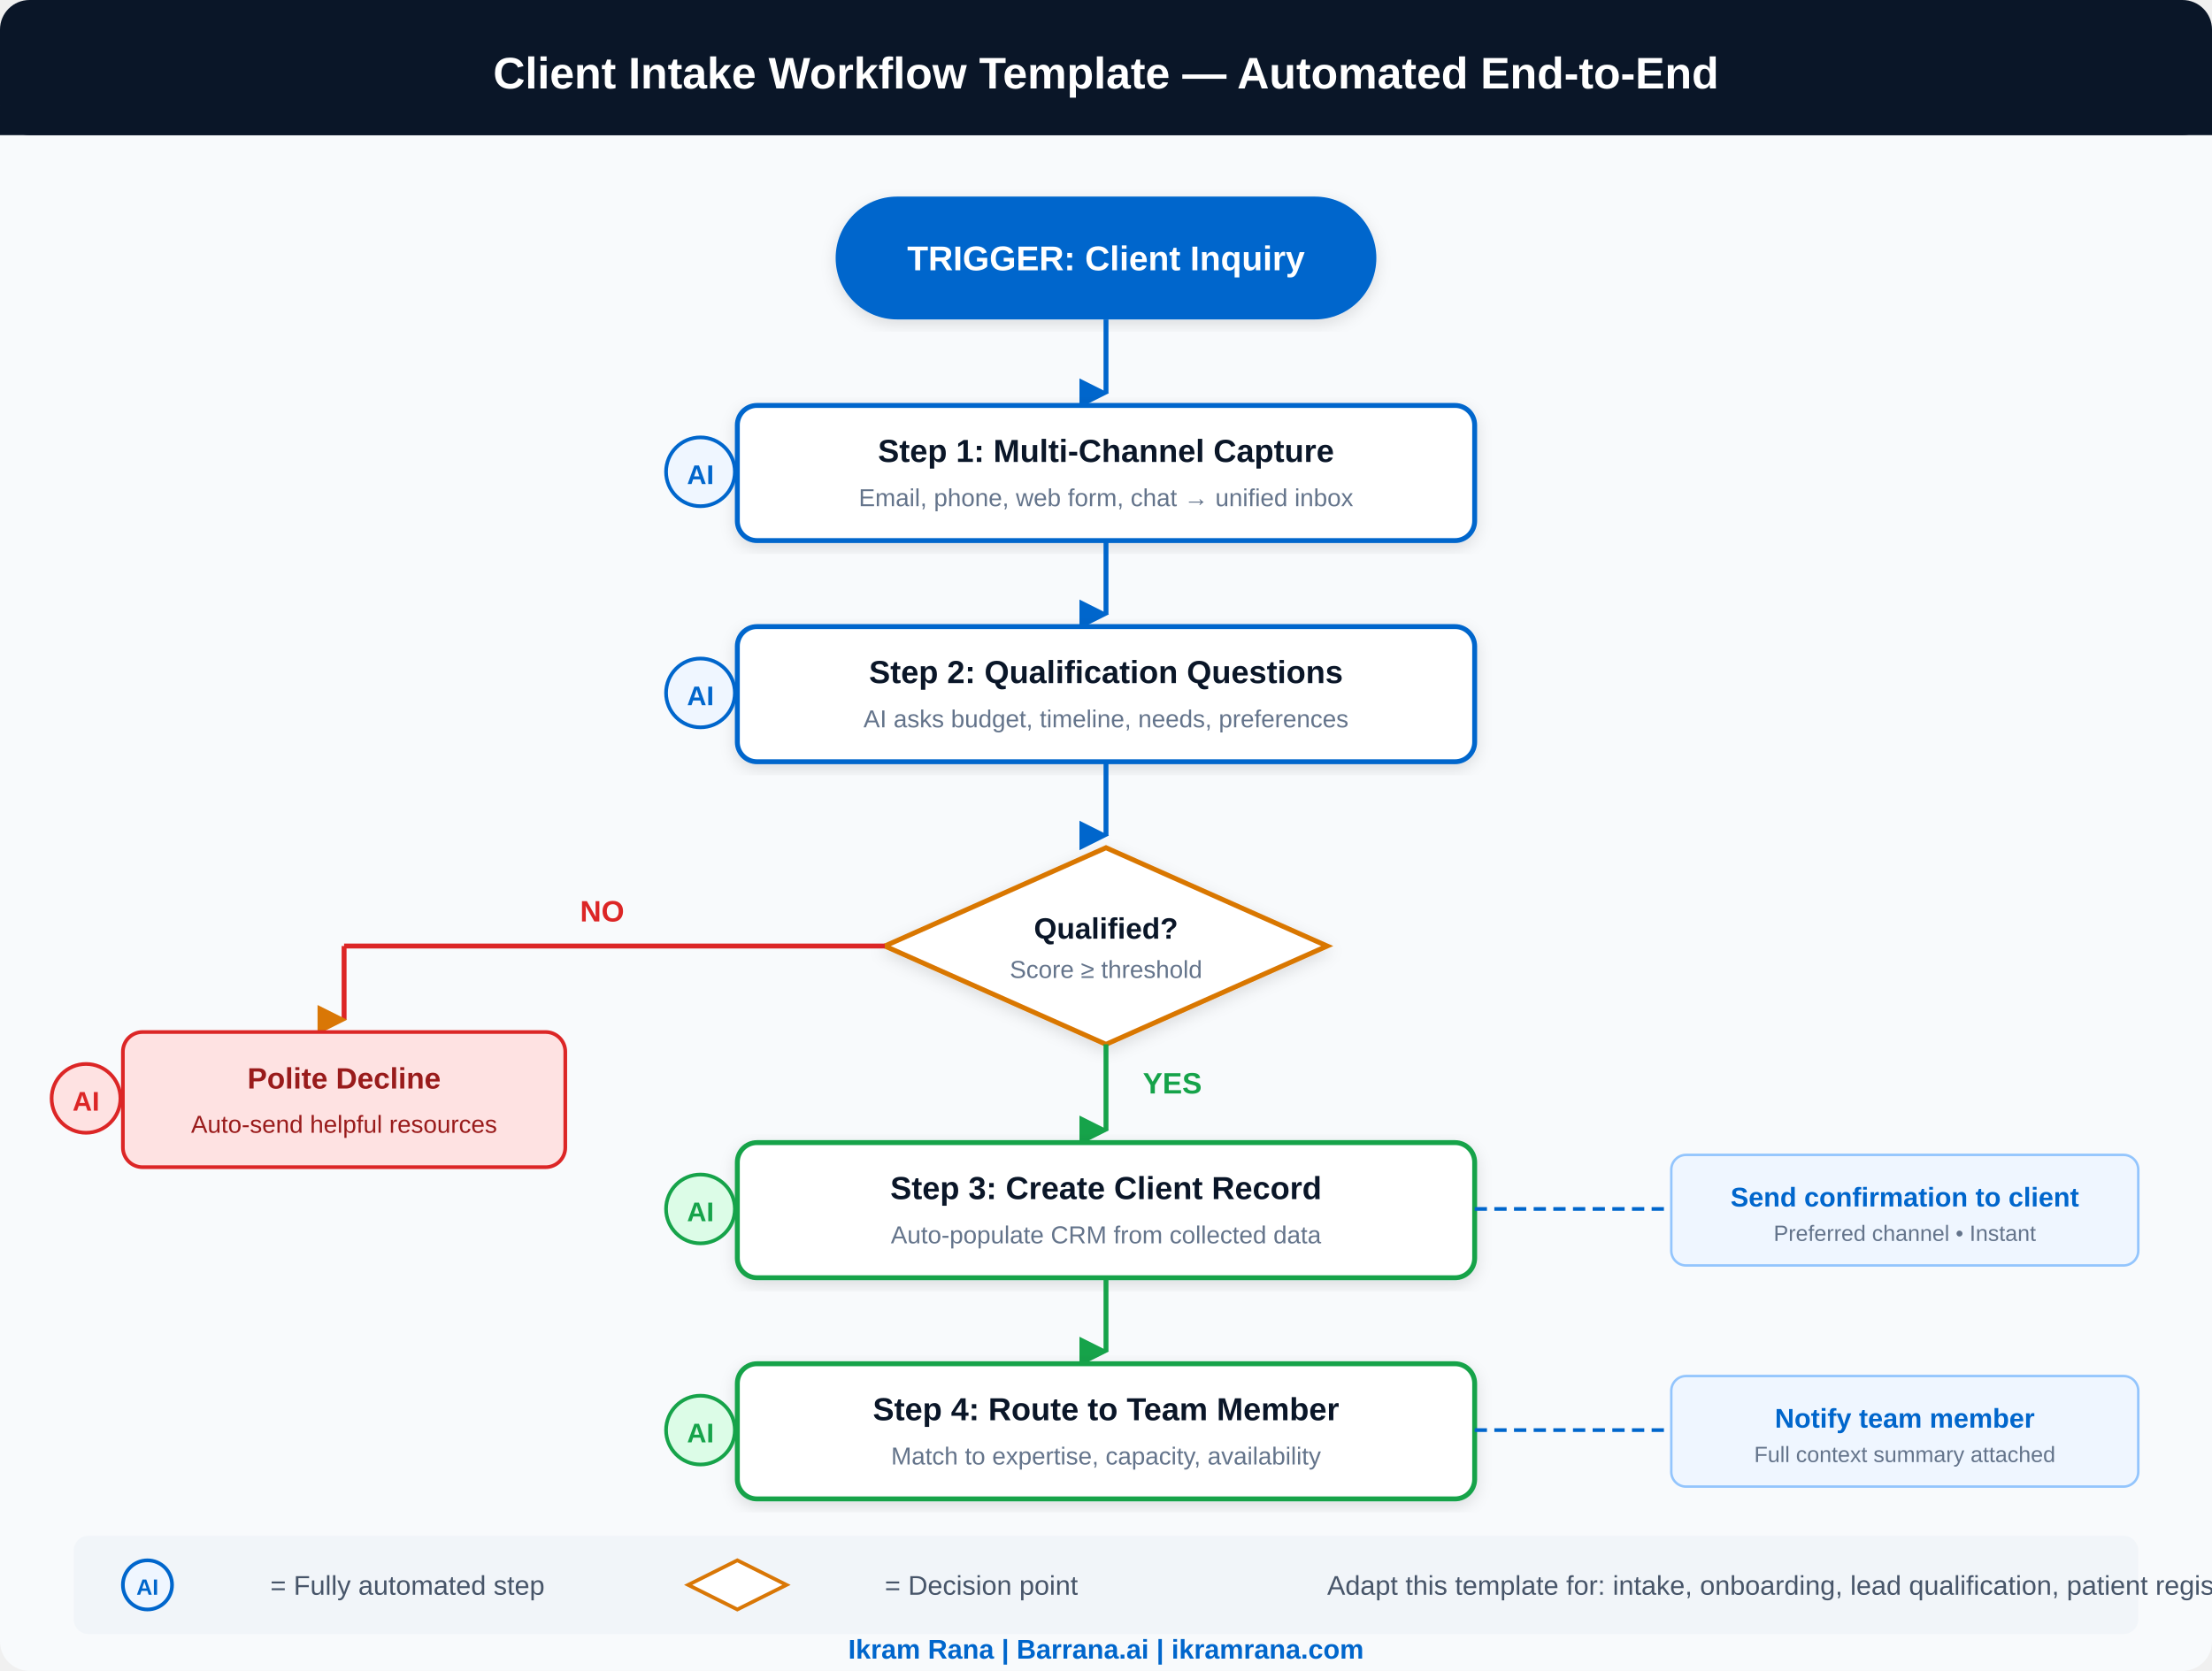
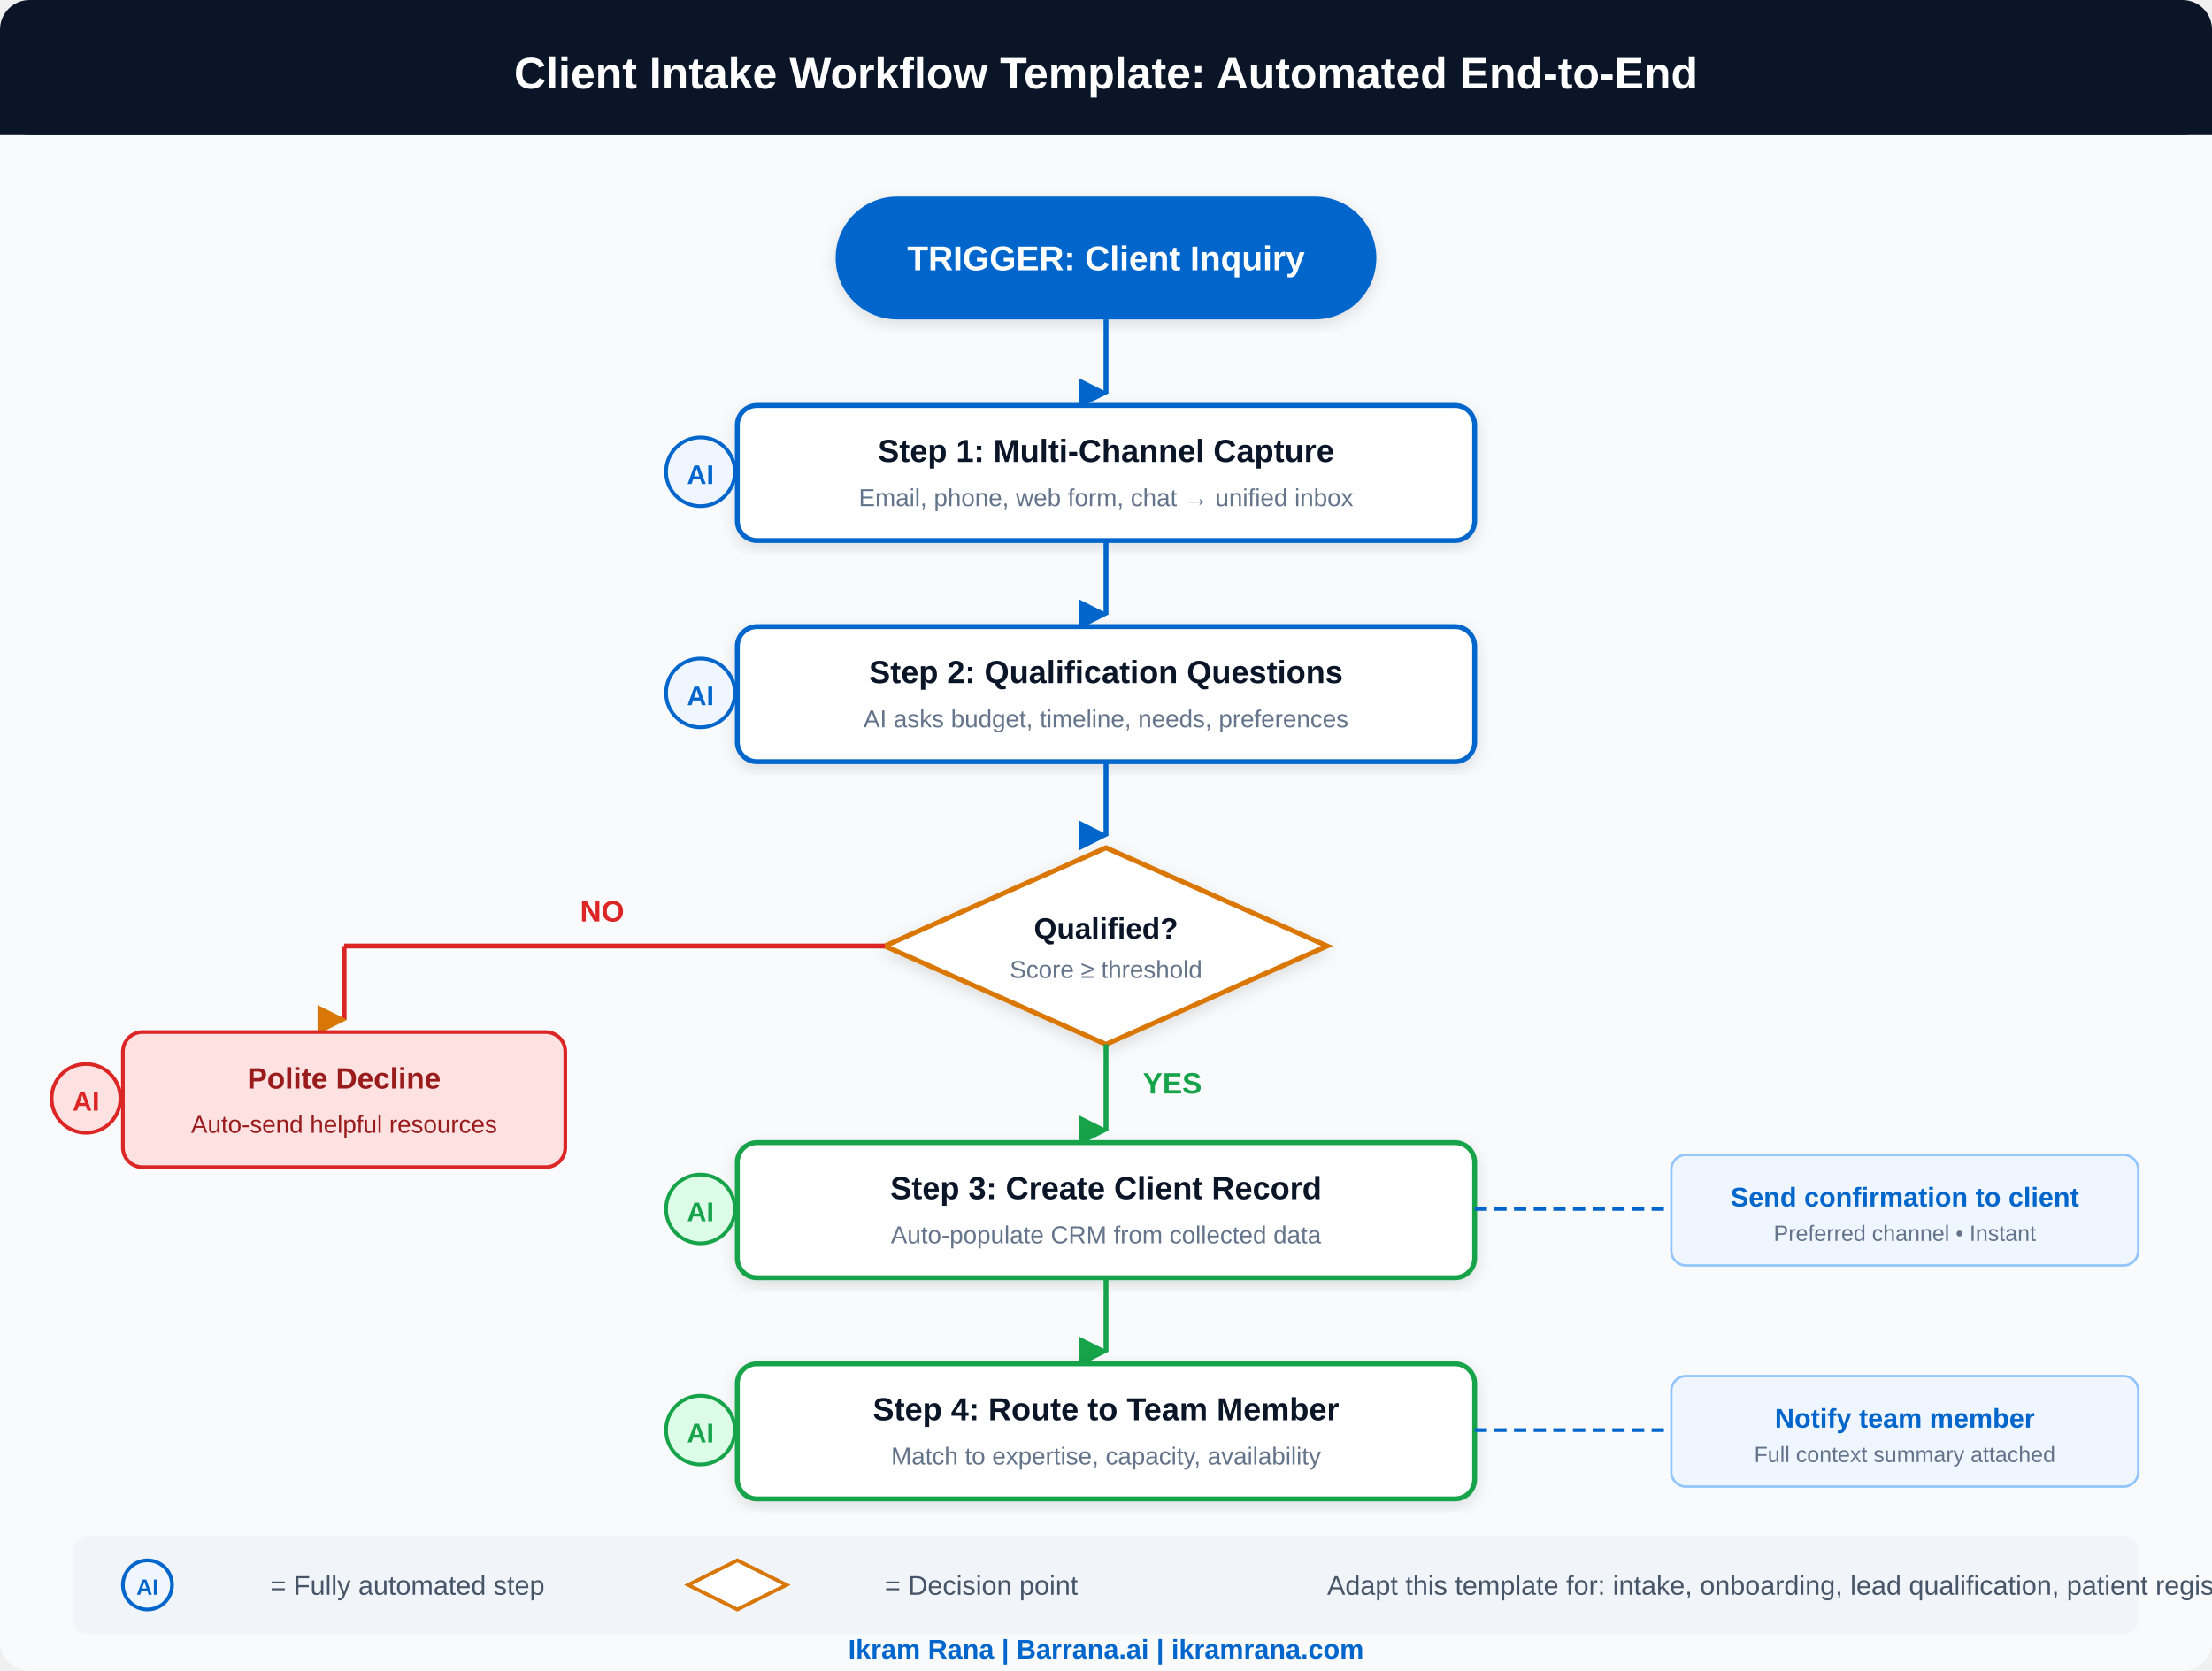
<svg xmlns="http://www.w3.org/2000/svg" viewBox="0 0 900 680" font-family="'Segoe UI', Arial, sans-serif">
  <defs>
    <filter id="shadow">
      <feDropShadow dx="0" dy="2" stdDeviation="3" flood-opacity="0.12" />
    </filter>
    <marker id="arrow" viewBox="0 0 10 10" refX="9" refY="5" markerWidth="6" markerHeight="6" orient="auto-start-auto">
      <path d="M 0 0 L 10 5 L 0 10 z" fill="#0066cc" />
    </marker>
    <marker id="arrowGreen" viewBox="0 0 10 10" refX="9" refY="5" markerWidth="6" markerHeight="6" orient="auto-start-auto">
      <path d="M 0 0 L 10 5 L 0 10 z" fill="#16a34a" />
    </marker>
    <marker id="arrowOrange" viewBox="0 0 10 10" refX="9" refY="5" markerWidth="6" markerHeight="6" orient="auto-start-auto">
      <path d="M 0 0 L 10 5 L 0 10 z" fill="#d97706" />
    </marker>
  </defs>
  <rect width="900" height="680" rx="12" fill="#f8fafc" />
  <rect width="900" height="55" rx="12" fill="#0a1628" />
  <rect y="43" width="900" height="12" fill="#0a1628" />
-   <text x="450" y="36" text-anchor="middle" fill="white" font-size="18" font-weight="700">Client Intake Workflow Template — Automated End-to-End</text>
+   <text x="450" y="36" text-anchor="middle" fill="white" font-size="18" font-weight="700">Client Intake Workflow Template: Automated End-to-End</text>
  <rect x="340" y="80" width="220" height="50" rx="25" fill="#0066cc" filter="url(#shadow)" />
  <text x="450" y="110" text-anchor="middle" fill="white" font-size="14" font-weight="700">TRIGGER: Client Inquiry</text>
  <line x1="450" y1="130" x2="450" y2="160" stroke="#0066cc" stroke-width="2" marker-end="url(#arrow)" />
  <rect x="300" y="165" width="300" height="55" rx="8" fill="white" stroke="#0066cc" stroke-width="2" filter="url(#shadow)" />
  <text x="450" y="188" text-anchor="middle" fill="#0a1628" font-size="13" font-weight="700">Step 1: Multi-Channel Capture</text>
  <text x="450" y="206" text-anchor="middle" fill="#64748b" font-size="10">Email, phone, web form, chat → unified inbox</text>
  <circle cx="285" cy="192" r="14" fill="#eff6ff" stroke="#0066cc" stroke-width="1.5" />
  <text x="285" y="197" text-anchor="middle" fill="#0066cc" font-size="11" font-weight="700">AI</text>
  <line x1="450" y1="220" x2="450" y2="250" stroke="#0066cc" stroke-width="2" marker-end="url(#arrow)" />
  <rect x="300" y="255" width="300" height="55" rx="8" fill="white" stroke="#0066cc" stroke-width="2" filter="url(#shadow)" />
  <text x="450" y="278" text-anchor="middle" fill="#0a1628" font-size="13" font-weight="700">Step 2: Qualification Questions</text>
  <text x="450" y="296" text-anchor="middle" fill="#64748b" font-size="10">AI asks budget, timeline, needs, preferences</text>
  <circle cx="285" cy="282" r="14" fill="#eff6ff" stroke="#0066cc" stroke-width="1.5" />
  <text x="285" y="287" text-anchor="middle" fill="#0066cc" font-size="11" font-weight="700">AI</text>
  <line x1="450" y1="310" x2="450" y2="340" stroke="#0066cc" stroke-width="2" marker-end="url(#arrow)" />
  <polygon points="450,345 540,385 450,425 360,385" fill="white" stroke="#d97706" stroke-width="2" filter="url(#shadow)" />
  <text x="450" y="382" text-anchor="middle" fill="#0a1628" font-size="12" font-weight="700">Qualified?</text>
  <text x="450" y="398" text-anchor="middle" fill="#64748b" font-size="10">Score ≥ threshold</text>
  <line x1="360" y1="385" x2="140" y2="385" stroke="#dc2626" stroke-width="2" />
  <line x1="140" y1="385" x2="140" y2="415" stroke="#dc2626" stroke-width="2" marker-end="url(#arrowOrange)" />
  <text x="245" y="375" text-anchor="middle" fill="#dc2626" font-size="12" font-weight="600">NO</text>
  <rect x="50" y="420" width="180" height="55" rx="8" fill="#fee2e2" stroke="#dc2626" stroke-width="1.5" />
  <text x="140" y="443" text-anchor="middle" fill="#991b1b" font-size="12" font-weight="600">Polite Decline</text>
  <text x="140" y="461" text-anchor="middle" fill="#991b1b" font-size="10">Auto-send helpful resources</text>
  <circle cx="35" cy="447" r="14" fill="#fee2e2" stroke="#dc2626" stroke-width="1.5" />
  <text x="35" y="452" text-anchor="middle" fill="#dc2626" font-size="11" font-weight="700">AI</text>
  <line x1="540" y1="385" x2="450" y2="385" stroke="none" />
  <line x1="450" y1="425" x2="450" y2="460" stroke="#16a34a" stroke-width="2" marker-end="url(#arrowGreen)" />
  <text x="465" y="445" fill="#16a34a" font-size="12" font-weight="600">YES</text>
  <rect x="300" y="465" width="300" height="55" rx="8" fill="white" stroke="#16a34a" stroke-width="2" filter="url(#shadow)" />
  <text x="450" y="488" text-anchor="middle" fill="#0a1628" font-size="13" font-weight="700">Step 3: Create Client Record</text>
  <text x="450" y="506" text-anchor="middle" fill="#64748b" font-size="10">Auto-populate CRM from collected data</text>
  <circle cx="285" cy="492" r="14" fill="#dcfce7" stroke="#16a34a" stroke-width="1.5" />
  <text x="285" y="497" text-anchor="middle" fill="#16a34a" font-size="11" font-weight="700">AI</text>
  <line x1="450" y1="520" x2="450" y2="550" stroke="#16a34a" stroke-width="2" marker-end="url(#arrowGreen)" />
  <rect x="300" y="555" width="300" height="55" rx="8" fill="white" stroke="#16a34a" stroke-width="2" filter="url(#shadow)" />
  <text x="450" y="578" text-anchor="middle" fill="#0a1628" font-size="13" font-weight="700">Step 4: Route to Team Member</text>
  <text x="450" y="596" text-anchor="middle" fill="#64748b" font-size="10">Match to expertise, capacity, availability</text>
  <circle cx="285" cy="582" r="14" fill="#dcfce7" stroke="#16a34a" stroke-width="1.5" />
  <text x="285" y="587" text-anchor="middle" fill="#16a34a" font-size="11" font-weight="700">AI</text>
  <line x1="600" y1="492" x2="680" y2="492" stroke="#0066cc" stroke-width="1.5" stroke-dasharray="5,3" />
  <rect x="680" y="470" width="190" height="45" rx="6" fill="#eff6ff" stroke="#93c5fd" stroke-width="1" />
  <text x="775" y="491" text-anchor="middle" fill="#0066cc" font-size="11" font-weight="600">Send confirmation to client</text>
  <text x="775" y="505" text-anchor="middle" fill="#64748b" font-size="9">Preferred channel • Instant</text>
  <line x1="600" y1="582" x2="680" y2="582" stroke="#0066cc" stroke-width="1.5" stroke-dasharray="5,3" />
  <rect x="680" y="560" width="190" height="45" rx="6" fill="#eff6ff" stroke="#93c5fd" stroke-width="1" />
  <text x="775" y="581" text-anchor="middle" fill="#0066cc" font-size="11" font-weight="600">Notify team member</text>
  <text x="775" y="595" text-anchor="middle" fill="#64748b" font-size="9">Full context summary attached</text>
  <rect x="30" y="625" width="840" height="40" rx="6" fill="#f1f5f9" />
  <circle cx="60" cy="645" r="10" fill="#eff6ff" stroke="#0066cc" stroke-width="1.5" />
  <text x="60" y="649" text-anchor="middle" fill="#0066cc" font-size="9" font-weight="700">AI</text>
  <text x="110" y="649" fill="#475569" font-size="11">= Fully automated step</text>
  <polygon points="280,645 300,635 320,645 300,655" fill="white" stroke="#d97706" stroke-width="1.5" />
  <text x="360" y="649" fill="#475569" font-size="11">= Decision point</text>
  <text x="540" y="649" fill="#475569" font-size="11">Adapt this template for: intake, onboarding, lead qualification, patient registration</text>
  <text x="450" y="675" text-anchor="middle" fill="#0066cc" font-size="11" font-weight="600">Ikram Rana | Barrana.ai | ikramrana.com</text>
</svg>
